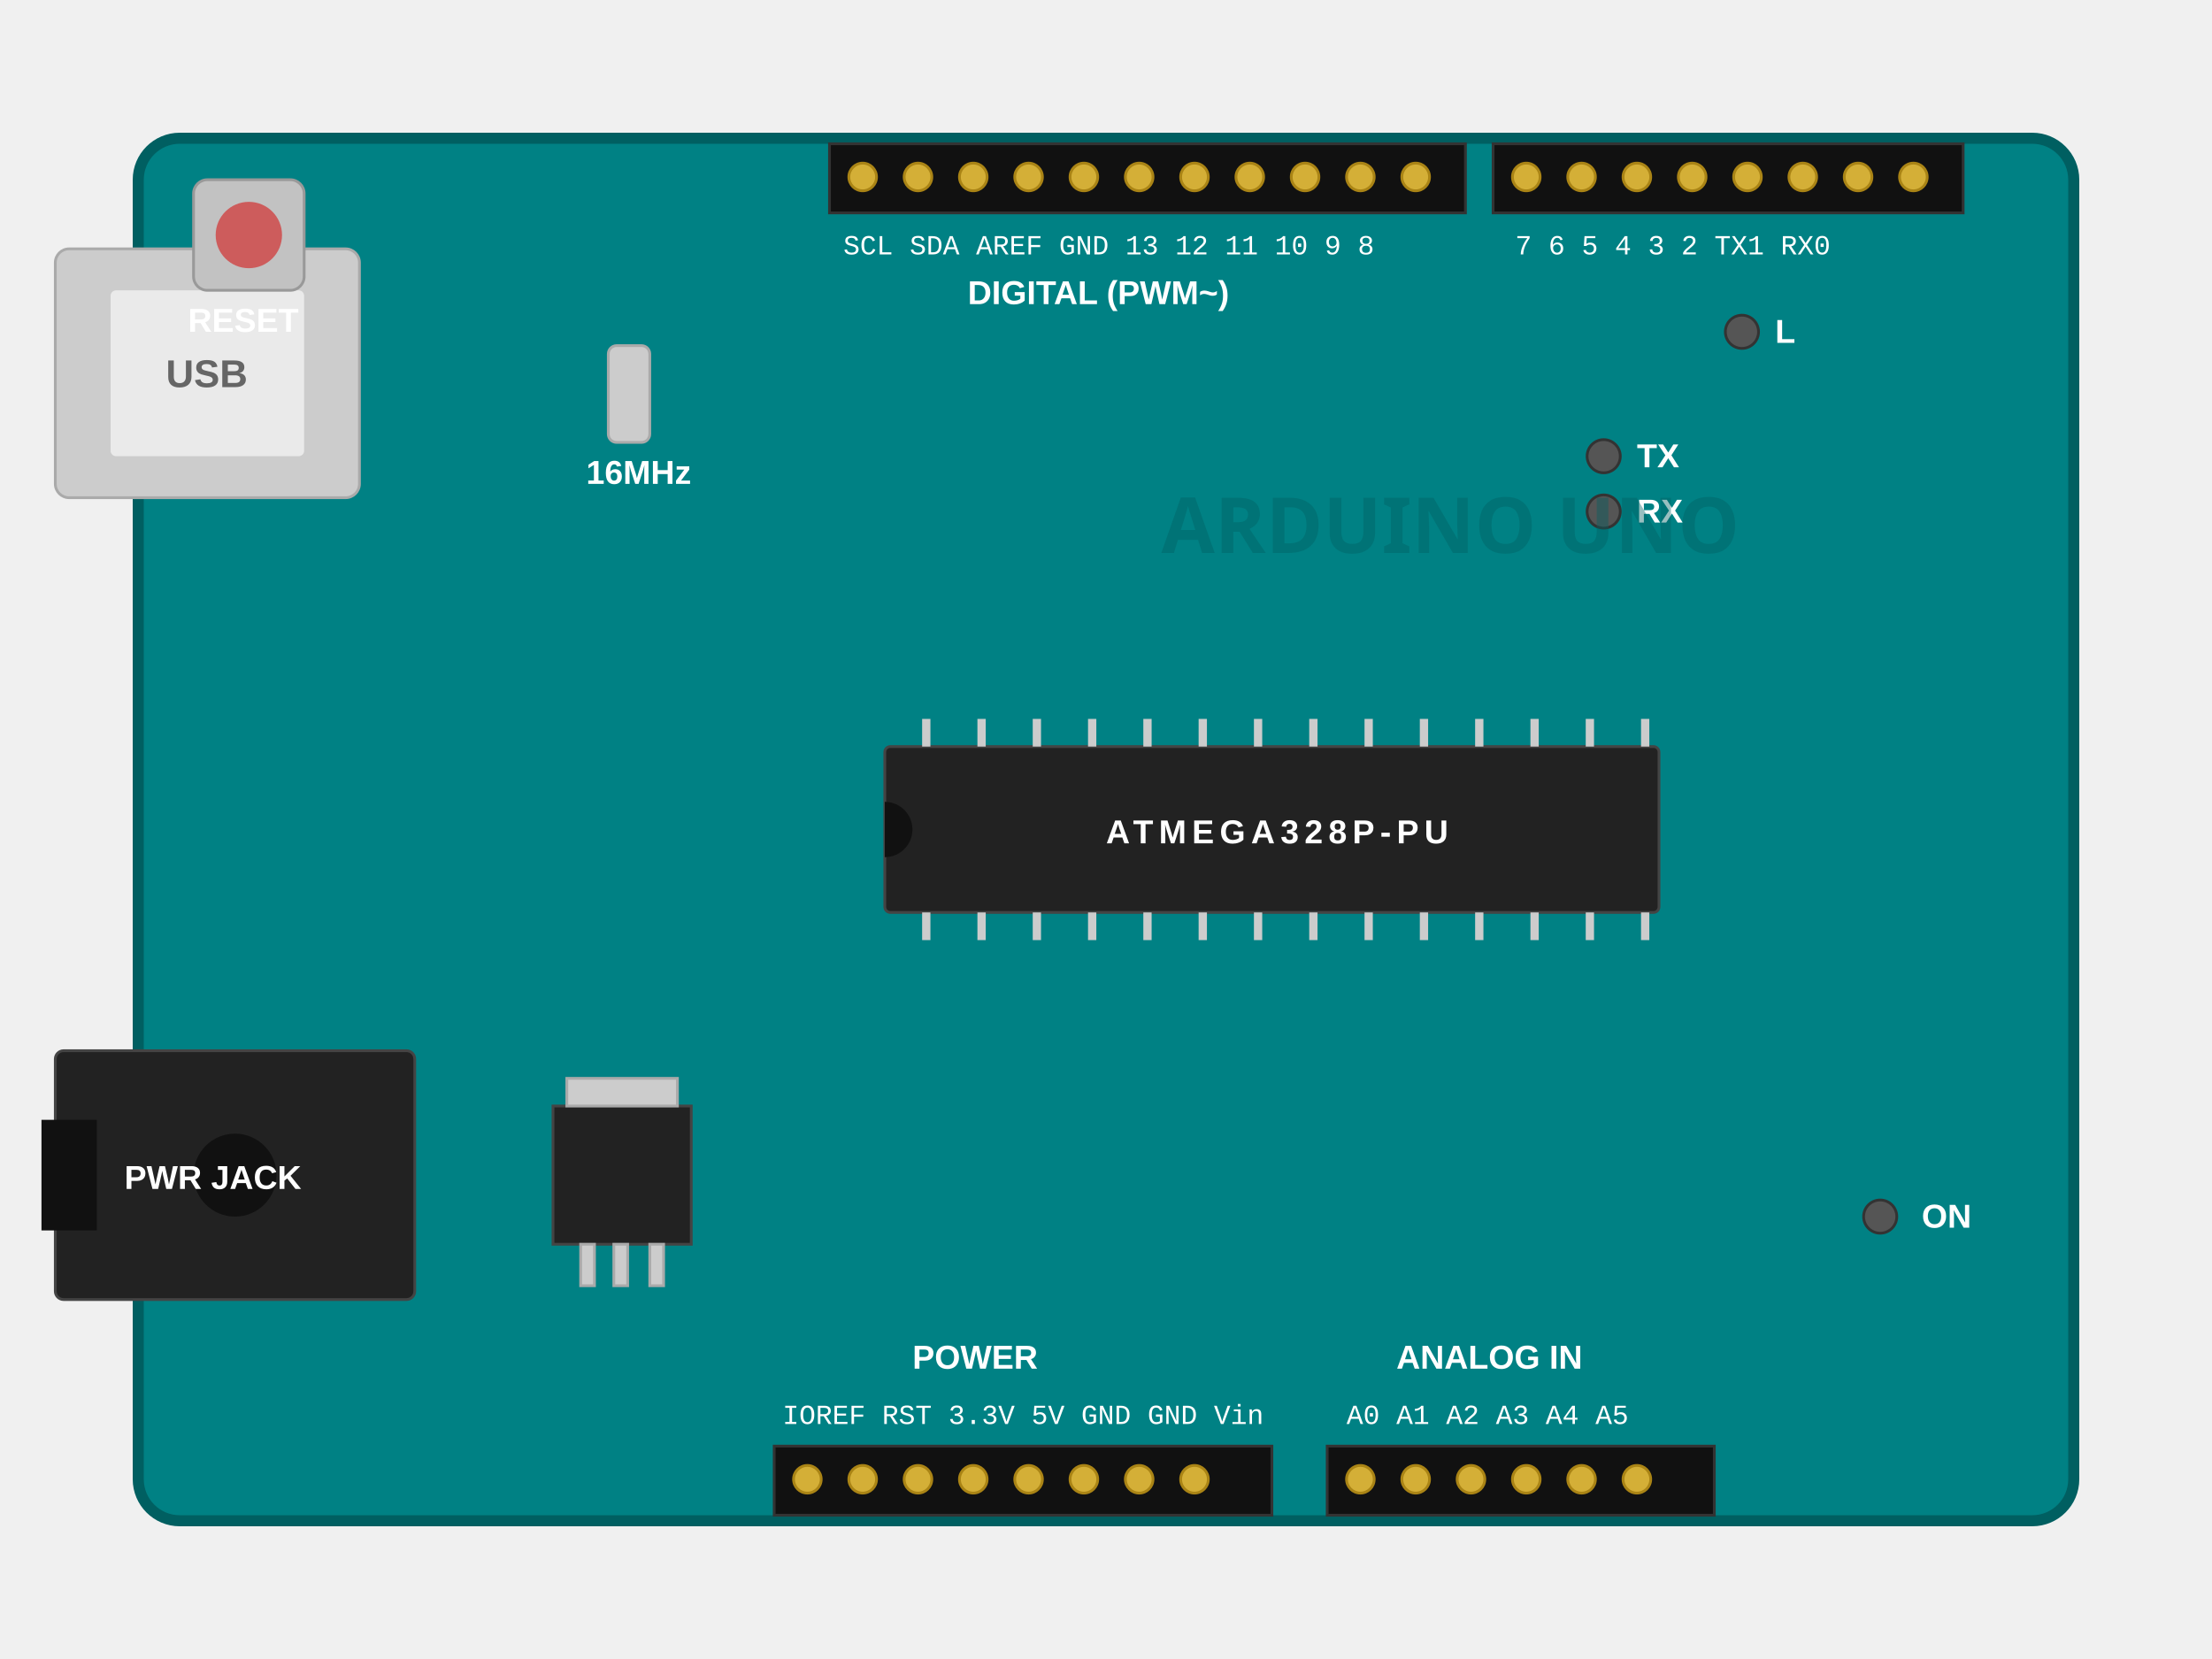
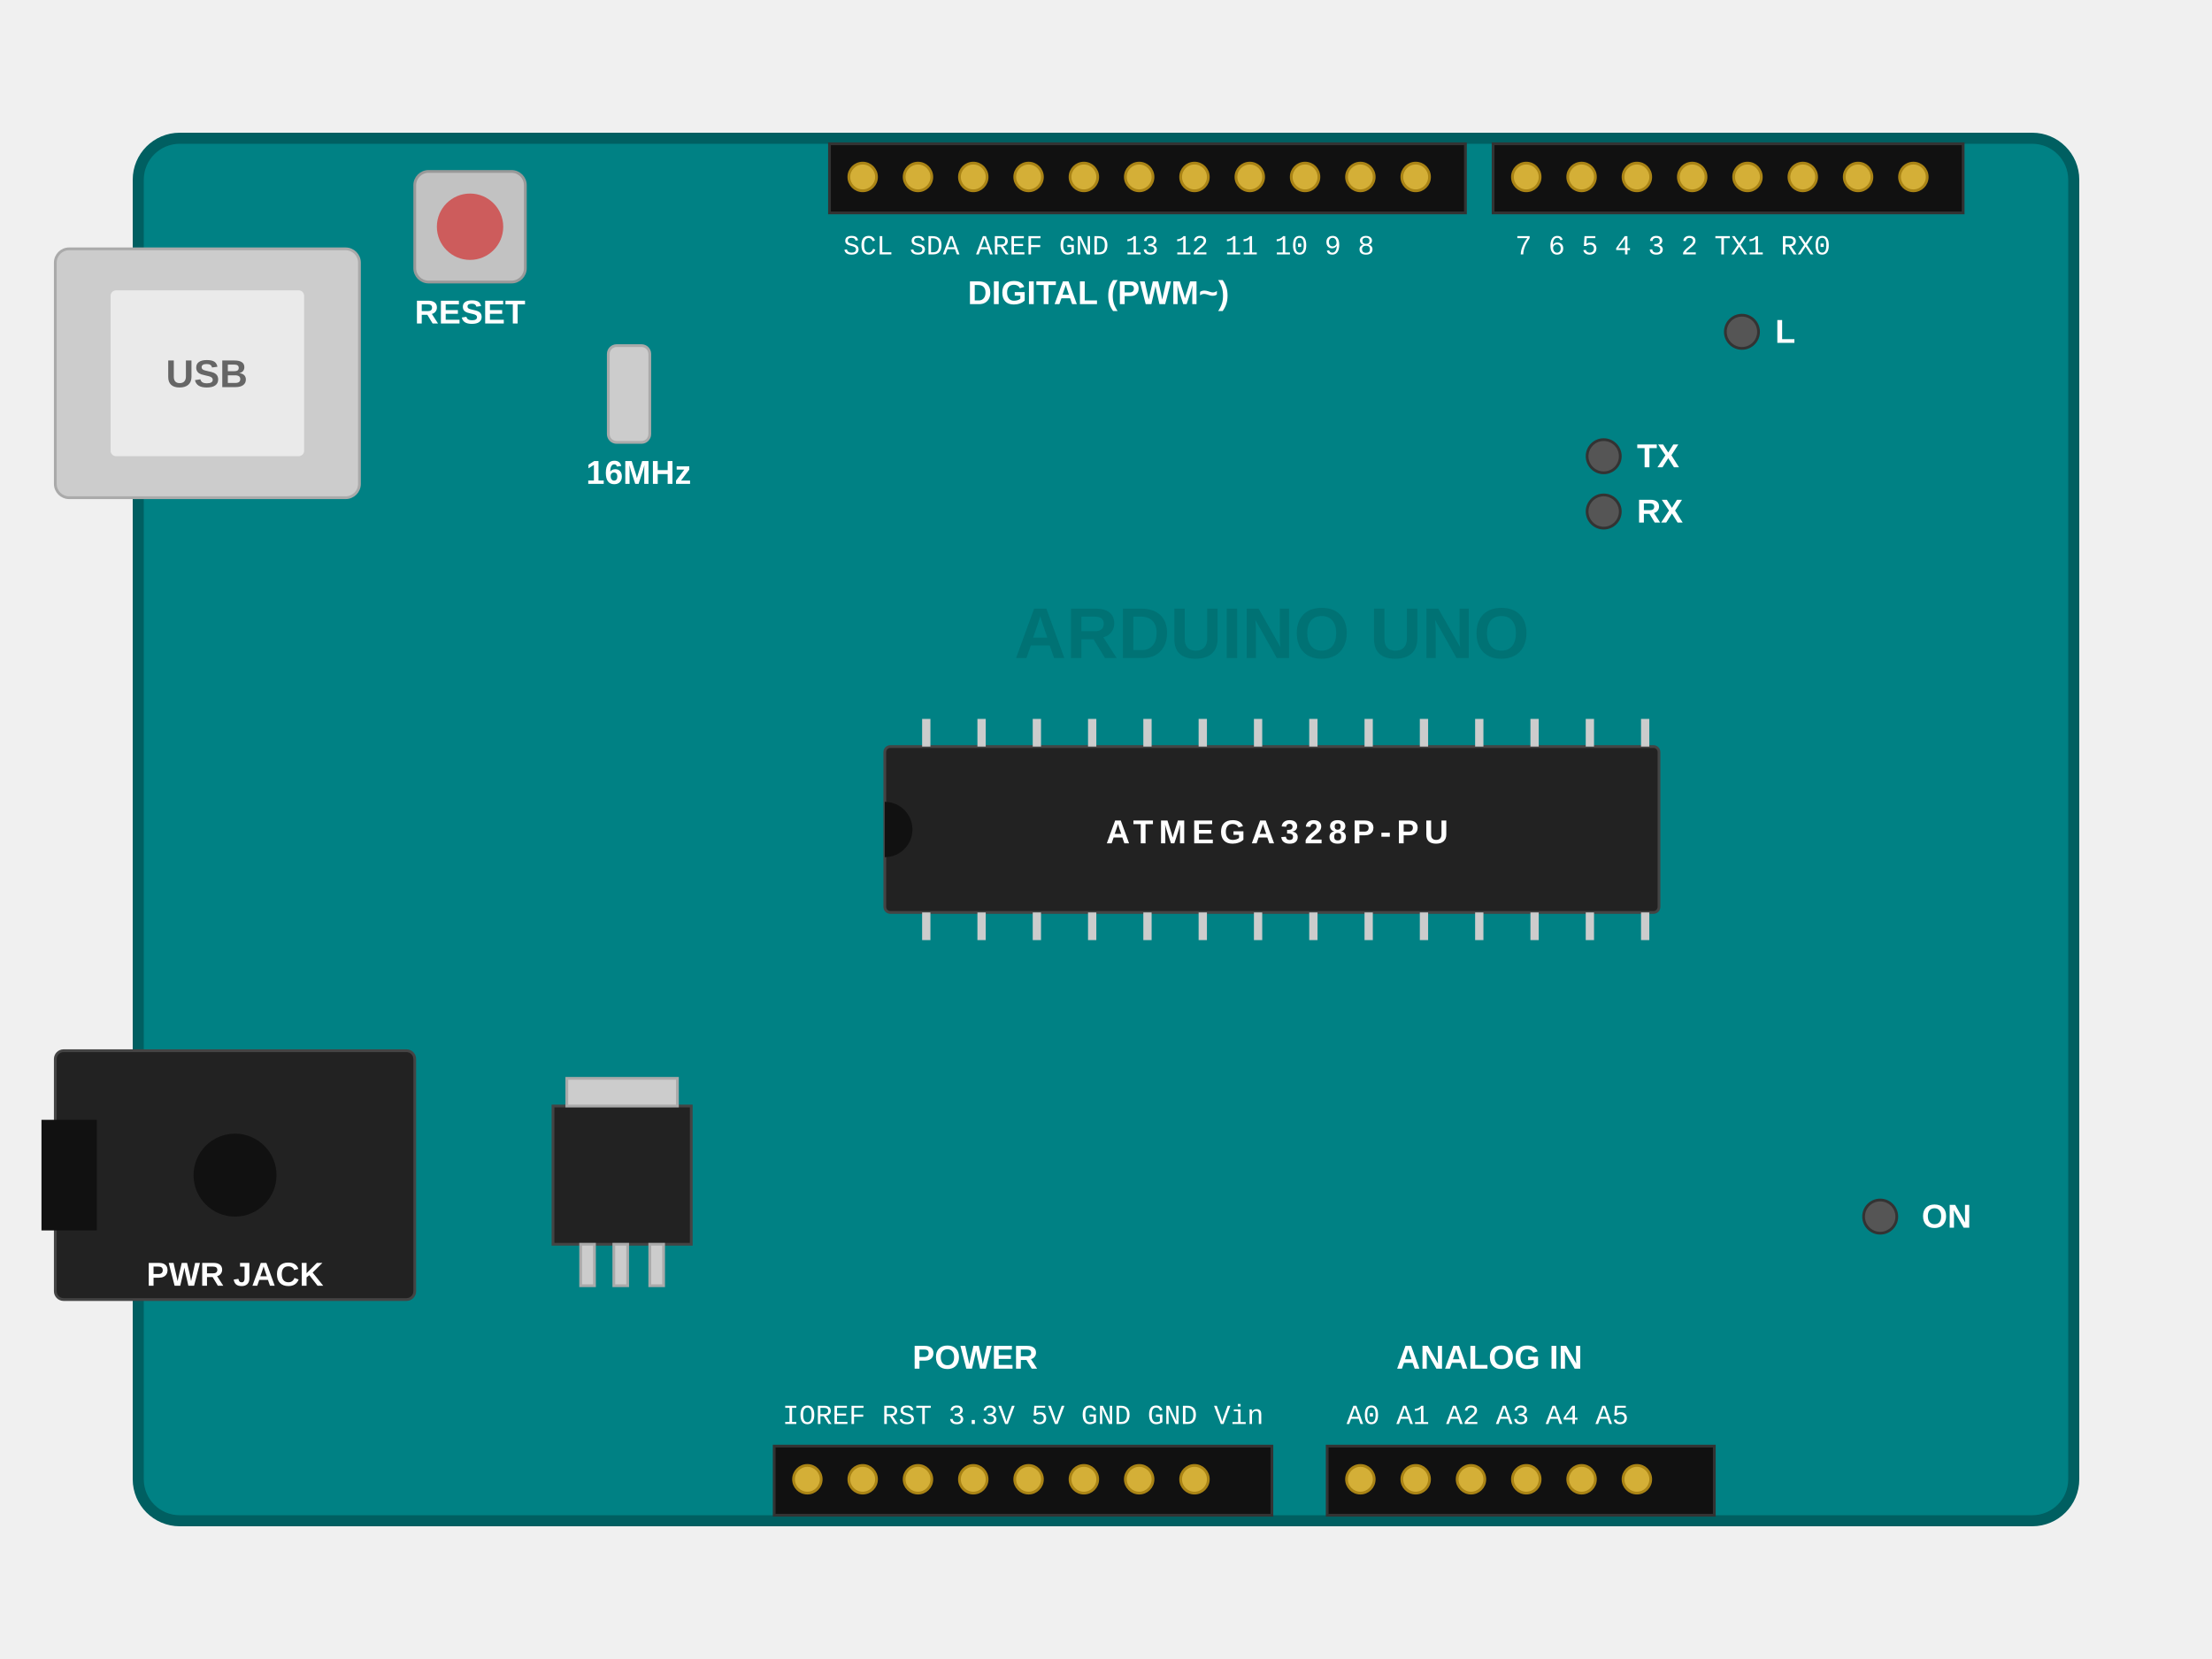
<svg xmlns="http://www.w3.org/2000/svg" viewBox="0 0 800 600" width="100%" height="100%">
  <defs>
    <style>
      .board { fill: #008184; stroke: #005F61; stroke-width: 4; rx: 15px; }
      .component { fill: #222222; stroke: #444444; stroke-width: 1; }
      .pin-header { fill: #111111; stroke: #333333; }
      .pin-hole { fill: #D4AF37; stroke: #AA8415; stroke-width: 1; }
      .metal { fill: #CCCCCC; stroke: #AAAAAA; }
      .led-off { fill: #555555; stroke: #333333; }
      .text-label { font-family: 'Arial', sans-serif; font-size: 12px; fill: #FFFFFF; font-weight: bold; }
      .text-pin { font-family: 'Courier New', monospace; font-size: 10px; fill: #FFFFFF; }
-       .interactive { transition: all 0.3s ease; cursor: pointer; }
-       .interactive:hover { fill: #FFD700 !important; filter: drop-shadow(0px 0px 8px #FFD700); }
-       .interactive-text:hover { fill: #000000 !important; }
    </style>
  </defs>
  <rect x="50" y="50" width="700" height="500" class="board" />
-   <g class="interactive">
+   <g>
    <rect x="20" y="90" width="110" height="90" class="metal" rx="5" />
    <rect x="40" y="105" width="70" height="60" fill="#EAEAEA" rx="2" />
    <text x="60" y="140" font-family="Arial" font-size="14" fill="#666" font-weight="bold">USB</text>
  </g>
-   <g class="interactive">
+   <g>
    <rect x="20" y="380" width="130" height="90" class="component" rx="3" />
    <rect x="15" y="405" width="20" height="40" fill="#111111" />
    <circle cx="85" cy="425" r="15" fill="#111111" />
-     <text x="45" y="430" class="text-label" fill="#888">PWR JACK</text>
+     <text x="85" y="465" class="text-label" text-anchor="middle" font-size="10">PWR JACK</text>
  </g>
-   <g class="interactive">
+   <g>
    <rect x="200" y="400" width="50" height="50" class="component" />
    <rect x="205" y="390" width="40" height="10" class="metal" />
    <rect x="210" y="450" width="5" height="15" class="metal" />
    <rect x="222" y="450" width="5" height="15" class="metal" />
    <rect x="235" y="450" width="5" height="15" class="metal" />
  </g>
-   <g class="interactive">
-     <rect x="70" y="65" width="40" height="40" fill="#C2C2C2" stroke="#999" rx="5" />
-     <circle cx="90" cy="85" r="12" fill="#CD5C5C" />
-     <text x="68" y="120" class="text-label" font-size="10">RESET</text>
+   <g>
+     <rect x="150" y="62" width="40" height="40" fill="#C2C2C2" stroke="#999" rx="5" />
+     <circle cx="170" cy="82" r="12" fill="#CD5C5C" />
+     <text x="170" y="117" class="text-label" font-size="10" text-anchor="middle">RESET</text>
  </g>
-   <g class="interactive">
+   <g>
    <rect x="320" y="270" width="280" height="60" class="component" rx="2" />
    <path d="M 320 290 A 10 10 0 0 1 320 310 Z" fill="#111" />
    <path d="M 335 260 L 335 270 M 355 260 L 355 270 M 375 260 L 375 270 M 395 260 L 395 270 M 415 260 L 415 270 M 435 260 L 435 270 M 455 260 L 455 270 M 475 260 L 475 270 M 495 260 L 495 270 M 515 260 L 515 270 M 535 260 L 535 270 M 555 260 L 555 270 M 575 260 L 575 270 M 595 260 L 595 270" stroke="#CCC" stroke-width="3" />
    <path d="M 335 330 L 335 340 M 355 330 L 355 340 M 375 330 L 375 340 M 395 330 L 395 340 M 415 330 L 415 340 M 435 330 L 435 340 M 455 330 L 455 340 M 475 330 L 475 340 M 495 330 L 495 340 M 515 330 L 515 340 M 535 330 L 535 340 M 555 330 L 555 340 M 575 330 L 575 340 M 595 330 L 595 340" stroke="#CCC" stroke-width="3" />
    <text x="400" y="305" class="text-label" font-size="14" letter-spacing="2">ATMEGA328P-PU</text>
  </g>
-   <g class="interactive">
+   <g>
    <rect x="220" y="125" width="15" height="35" class="metal" rx="3" />
    <text x="212" y="175" class="text-label" font-size="9">16MHz</text>
  </g>
-   <g class="interactive">
+   <g>
    <circle cx="630" cy="120" r="6" class="led-off" data-pin="13" />
    <text x="642" y="124" class="text-label" font-size="10">L</text>
  </g>
-   <g class="interactive">
+   <g>
    <circle cx="580" cy="165" r="6" class="led-off" data-led="tx" />
    <text x="592" y="169" class="text-label" font-size="10">TX</text>
  </g>
-   <g class="interactive">
+   <g>
    <circle cx="580" cy="185" r="6" class="led-off" data-led="rx" />
    <text x="592" y="189" class="text-label" font-size="10">RX</text>
  </g>
-   <g class="interactive">
+   <g>
    <circle cx="680" cy="440" r="6" class="led-off" data-led="on" />
    <text x="695" y="444" class="text-label" font-size="10">ON</text>
  </g>
-   <g class="interactive digital-l">
+   <g class="digital-l">
    <rect x="300" y="52" width="230" height="25" class="pin-header" />
    <circle cx="312" cy="64" r="5" class="pin-hole" />
    <circle cx="332" cy="64" r="5" class="pin-hole" />
    <circle cx="352" cy="64" r="5" class="pin-hole" />
    <circle cx="372" cy="64" r="5" class="pin-hole" />
    <circle cx="392" cy="64" r="5" class="pin-hole" />
    <circle cx="412" cy="64" r="5" class="pin-hole" />
    <circle cx="432" cy="64" r="5" class="pin-hole" />
    <circle cx="452" cy="64" r="5" class="pin-hole" />
    <circle cx="472" cy="64" r="5" class="pin-hole" />
    <circle cx="492" cy="64" r="5" class="pin-hole" />
    <circle cx="512" cy="64" r="5" class="pin-hole" />
    <text x="305" y="92" class="text-pin">SCL SDA AREF GND 13  12  11  10  9   8</text>
    <text x="350" y="110" class="text-label" font-size="11">DIGITAL (PWM~)</text>
  </g>
-   <g class="interactive digital-r">
+   <g class="digital-r">
    <rect x="540" y="52" width="170" height="25" class="pin-header" />
    <circle cx="552" cy="64" r="5" class="pin-hole" />
    <circle cx="572" cy="64" r="5" class="pin-hole" />
    <circle cx="592" cy="64" r="5" class="pin-hole" />
    <circle cx="612" cy="64" r="5" class="pin-hole" />
    <circle cx="632" cy="64" r="5" class="pin-hole" />
    <circle cx="652" cy="64" r="5" class="pin-hole" />
    <circle cx="672" cy="64" r="5" class="pin-hole" />
    <circle cx="692" cy="64" r="5" class="pin-hole" />
    <text x="548" y="92" class="text-pin">7   6   5   4   3   2  TX1 RX0</text>
  </g>
-   <g class="interactive">
+   <g>
    <rect x="280" y="523" width="180" height="25" class="pin-header" />
    <circle cx="292" cy="535" r="5" class="pin-hole" />
    <circle cx="312" cy="535" r="5" class="pin-hole" />
    <circle cx="332" cy="535" r="5" class="pin-hole" />
    <circle cx="352" cy="535" r="5" class="pin-hole" />
    <circle cx="372" cy="535" r="5" class="pin-hole" />
    <circle cx="392" cy="535" r="5" class="pin-hole" />
    <circle cx="412" cy="535" r="5" class="pin-hole" />
    <circle cx="432" cy="535" r="5" class="pin-hole" />
    <text x="283" y="515" class="text-pin">IOREF RST 3.3V 5V  GND GND Vin</text>
    <text x="330" y="495" class="text-label" font-size="11">POWER</text>
  </g>
-   <g class="interactive analog">
+   <g class="analog">
    <rect x="480" y="523" width="140" height="25" class="pin-header" />
    <circle cx="492" cy="535" r="5" class="pin-hole" />
    <circle cx="512" cy="535" r="5" class="pin-hole" />
    <circle cx="532" cy="535" r="5" class="pin-hole" />
    <circle cx="552" cy="535" r="5" class="pin-hole" />
    <circle cx="572" cy="535" r="5" class="pin-hole" />
    <circle cx="592" cy="535" r="5" class="pin-hole" />
    <text x="487" y="515" class="text-pin">A0  A1  A2  A3  A4  A5</text>
    <text x="505" y="495" class="text-label" font-size="11">ANALOG IN</text>
  </g>
-   <text x="420" y="200" font-family="Arial Black" font-size="28" fill="#005F61" opacity="0.4" font-weight="bold">ARDUINO UNO</text>
+   <text x="460" y="238" font-family="Arial Black, Arial, sans-serif" font-size="26" fill="#005F61" opacity="0.45" font-weight="bold" text-anchor="middle">ARDUINO UNO</text>
</svg>
